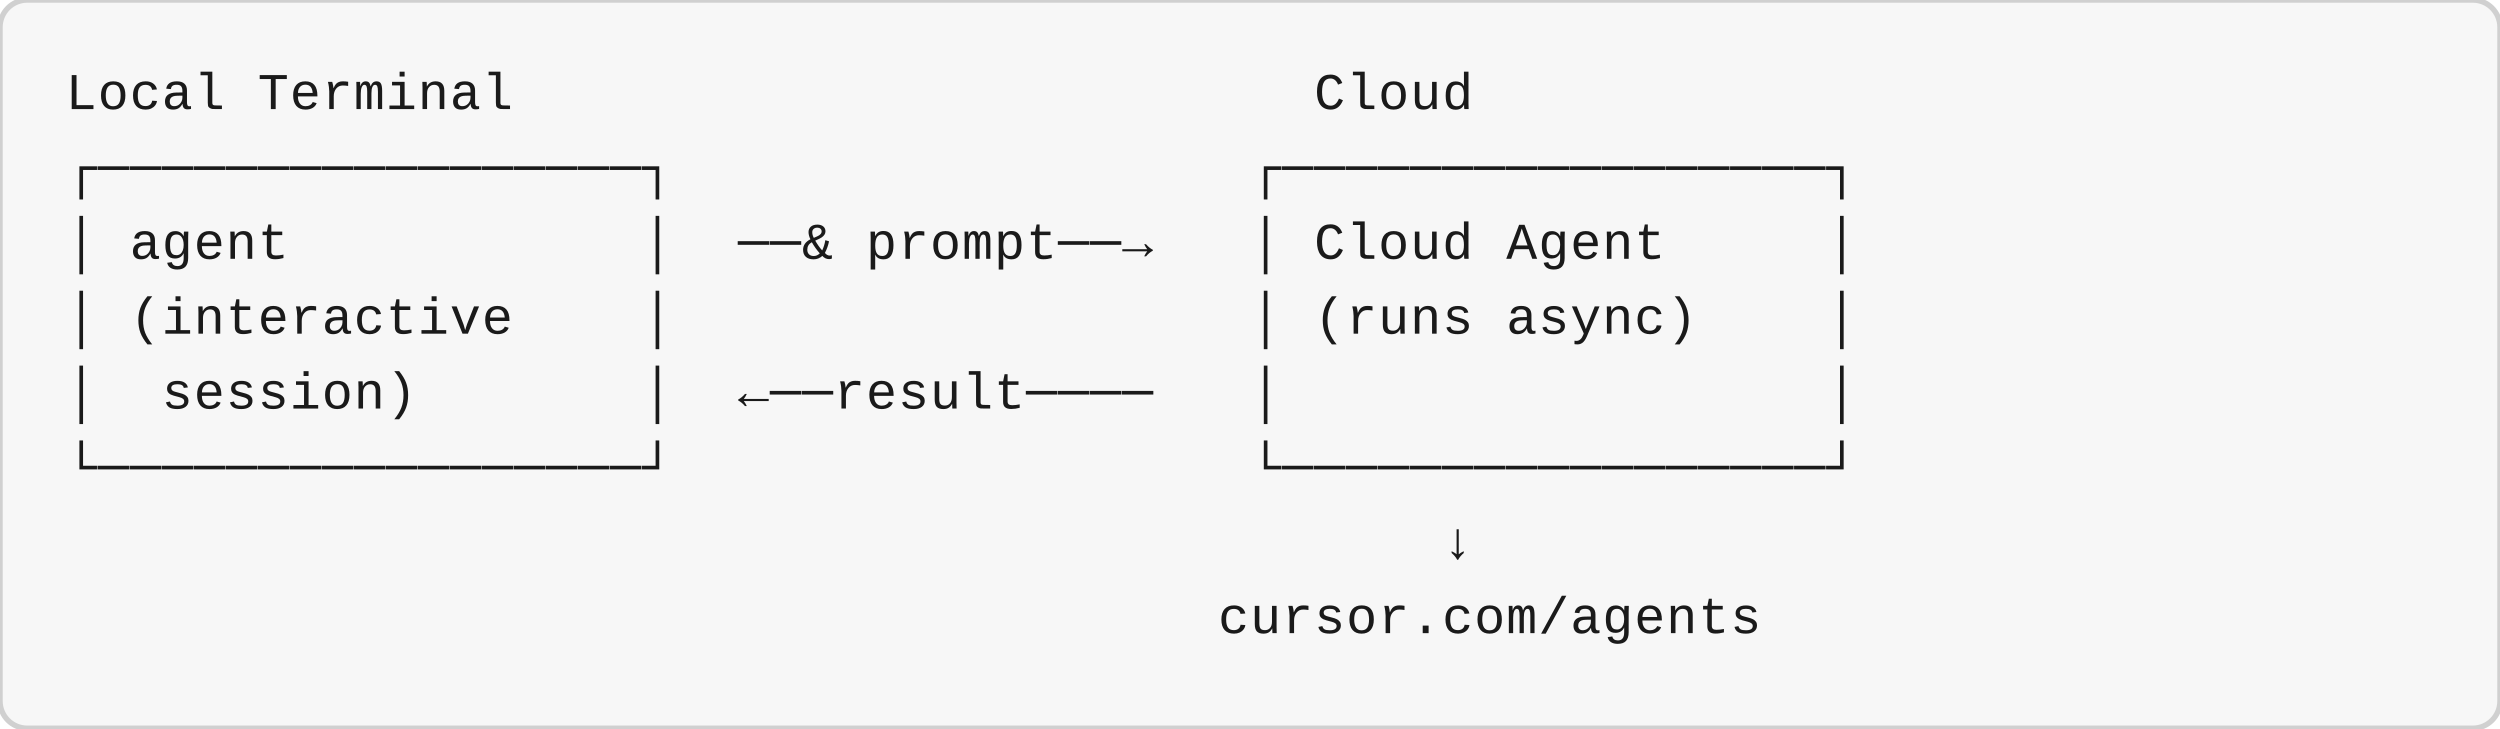
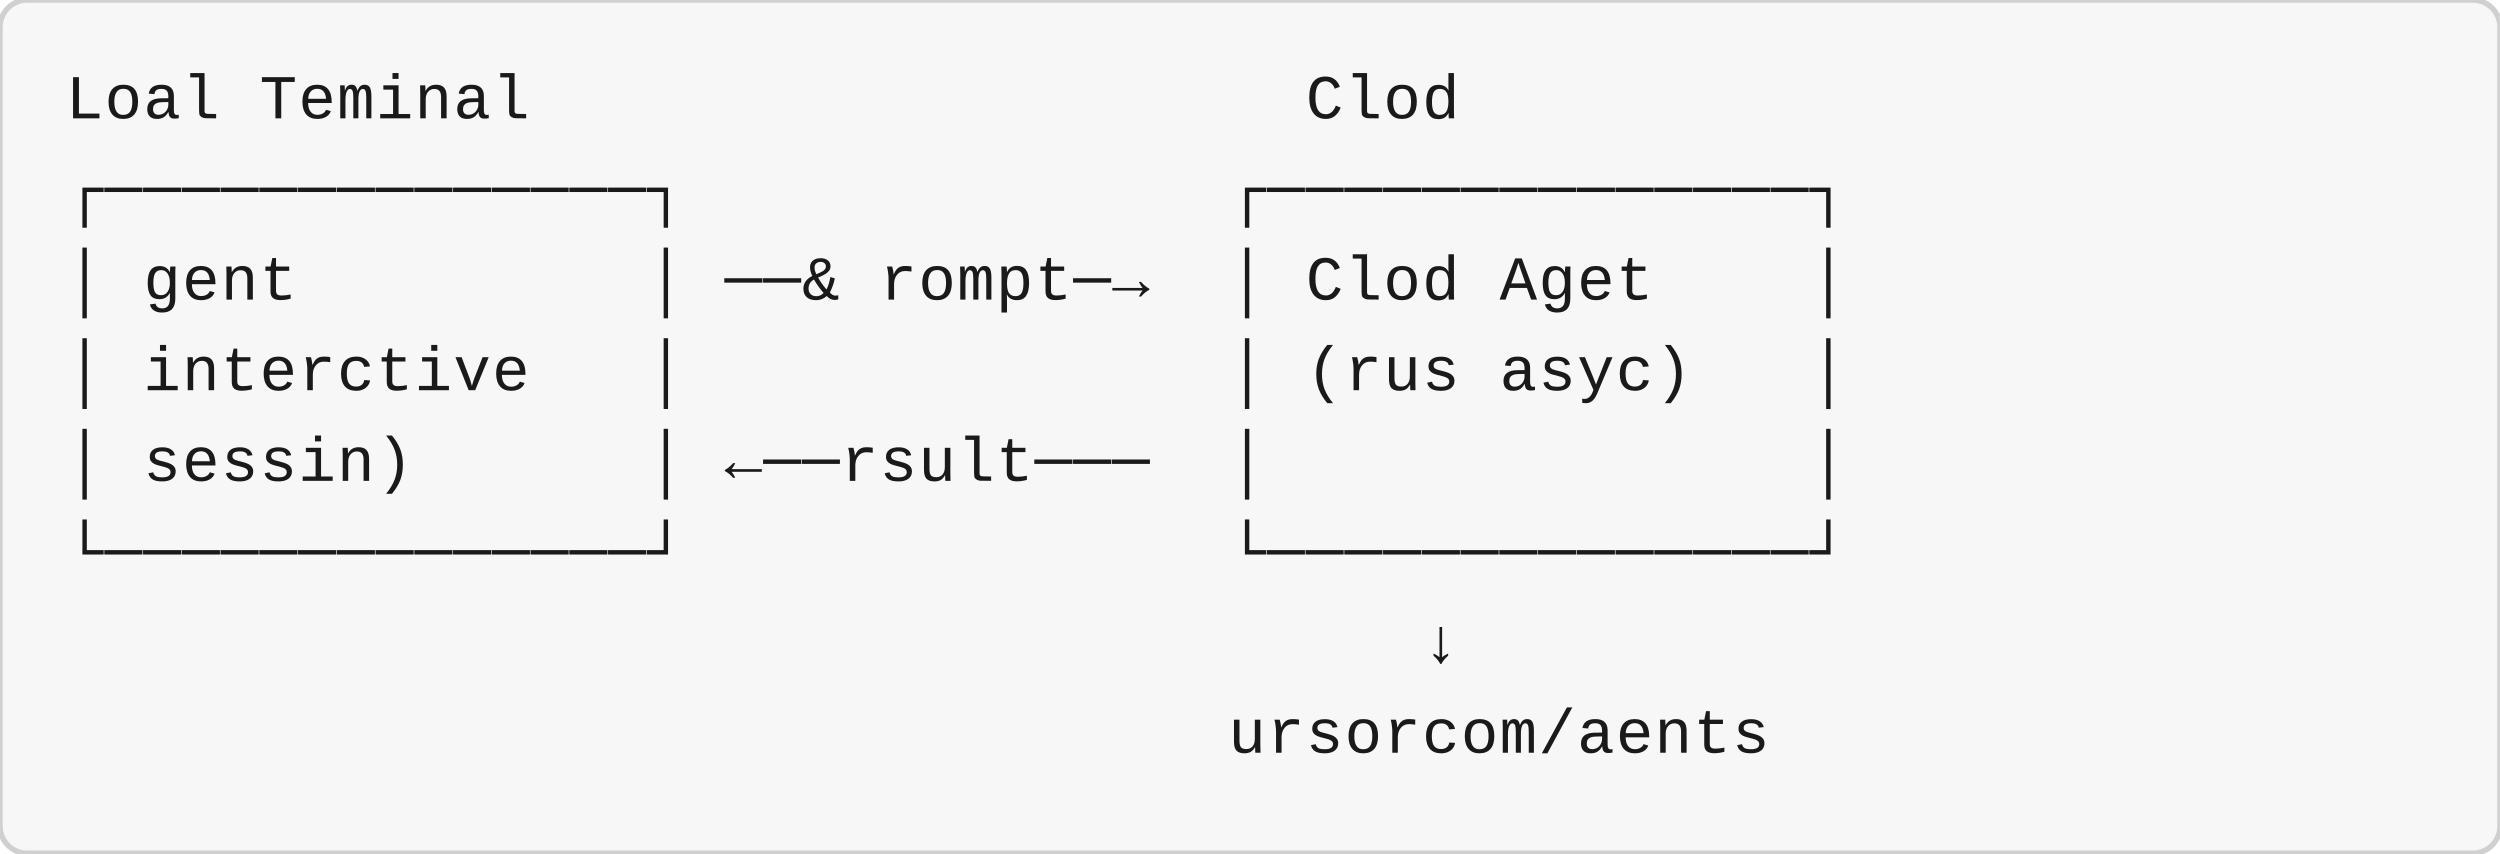
- <svg xmlns="http://www.w3.org/2000/svg" viewBox="0 0 920 268" width="920" height="268">
-   <rect width="920" height="268" rx="10" ry="10" fill="#f7f7f7" stroke="#d0d0d0" stroke-width="2" />
-   <text x="29.89" y="40.15" text-anchor="middle" font-family="Consolas, 'Courier New', monospace" font-size="19" fill="#1a1a1a">L</text>
-   <text x="41.67" y="40.15" text-anchor="middle" font-family="Consolas, 'Courier New', monospace" font-size="19" fill="#1a1a1a">o</text>
-   <text x="53.45" y="40.15" text-anchor="middle" font-family="Consolas, 'Courier New', monospace" font-size="19" fill="#1a1a1a">c</text>
-   <text x="65.23" y="40.15" text-anchor="middle" font-family="Consolas, 'Courier New', monospace" font-size="19" fill="#1a1a1a">a</text>
-   <text x="77.01" y="40.15" text-anchor="middle" font-family="Consolas, 'Courier New', monospace" font-size="19" fill="#1a1a1a">l</text>
-   <text x="100.57" y="40.15" text-anchor="middle" font-family="Consolas, 'Courier New', monospace" font-size="19" fill="#1a1a1a">T</text>
-   <text x="112.35" y="40.15" text-anchor="middle" font-family="Consolas, 'Courier New', monospace" font-size="19" fill="#1a1a1a">e</text>
-   <text x="124.13" y="40.15" text-anchor="middle" font-family="Consolas, 'Courier New', monospace" font-size="19" fill="#1a1a1a">r</text>
-   <text x="135.91" y="40.15" text-anchor="middle" font-family="Consolas, 'Courier New', monospace" font-size="19" fill="#1a1a1a">m</text>
-   <text x="147.69" y="40.15" text-anchor="middle" font-family="Consolas, 'Courier New', monospace" font-size="19" fill="#1a1a1a">i</text>
-   <text x="159.47" y="40.15" text-anchor="middle" font-family="Consolas, 'Courier New', monospace" font-size="19" fill="#1a1a1a">n</text>
-   <text x="171.25" y="40.15" text-anchor="middle" font-family="Consolas, 'Courier New', monospace" font-size="19" fill="#1a1a1a">a</text>
-   <text x="183.03" y="40.15" text-anchor="middle" font-family="Consolas, 'Courier New', monospace" font-size="19" fill="#1a1a1a">l</text>
-   <text x="489.31" y="40.15" text-anchor="middle" font-family="Consolas, 'Courier New', monospace" font-size="19" fill="#1a1a1a">C</text>
-   <text x="501.09" y="40.15" text-anchor="middle" font-family="Consolas, 'Courier New', monospace" font-size="19" fill="#1a1a1a">l</text>
-   <text x="512.87" y="40.15" text-anchor="middle" font-family="Consolas, 'Courier New', monospace" font-size="19" fill="#1a1a1a">o</text>
-   <text x="524.65" y="40.15" text-anchor="middle" font-family="Consolas, 'Courier New', monospace" font-size="19" fill="#1a1a1a">u</text>
-   <text x="536.43" y="40.15" text-anchor="middle" font-family="Consolas, 'Courier New', monospace" font-size="19" fill="#1a1a1a">d</text>
-   <text x="29.89" y="67.7" text-anchor="middle" font-family="Consolas, 'Courier New', monospace" font-size="19" fill="#1a1a1a">┌</text>
-   <text x="41.67" y="67.7" text-anchor="middle" font-family="Consolas, 'Courier New', monospace" font-size="19" fill="#1a1a1a">─</text>
-   <text x="53.45" y="67.7" text-anchor="middle" font-family="Consolas, 'Courier New', monospace" font-size="19" fill="#1a1a1a">─</text>
-   <text x="65.23" y="67.7" text-anchor="middle" font-family="Consolas, 'Courier New', monospace" font-size="19" fill="#1a1a1a">─</text>
-   <text x="77.01" y="67.7" text-anchor="middle" font-family="Consolas, 'Courier New', monospace" font-size="19" fill="#1a1a1a">─</text>
-   <text x="88.79" y="67.7" text-anchor="middle" font-family="Consolas, 'Courier New', monospace" font-size="19" fill="#1a1a1a">─</text>
-   <text x="100.57" y="67.7" text-anchor="middle" font-family="Consolas, 'Courier New', monospace" font-size="19" fill="#1a1a1a">─</text>
-   <text x="112.35" y="67.7" text-anchor="middle" font-family="Consolas, 'Courier New', monospace" font-size="19" fill="#1a1a1a">─</text>
-   <text x="124.13" y="67.7" text-anchor="middle" font-family="Consolas, 'Courier New', monospace" font-size="19" fill="#1a1a1a">─</text>
-   <text x="135.91" y="67.7" text-anchor="middle" font-family="Consolas, 'Courier New', monospace" font-size="19" fill="#1a1a1a">─</text>
-   <text x="147.69" y="67.7" text-anchor="middle" font-family="Consolas, 'Courier New', monospace" font-size="19" fill="#1a1a1a">─</text>
-   <text x="159.47" y="67.7" text-anchor="middle" font-family="Consolas, 'Courier New', monospace" font-size="19" fill="#1a1a1a">─</text>
-   <text x="171.25" y="67.7" text-anchor="middle" font-family="Consolas, 'Courier New', monospace" font-size="19" fill="#1a1a1a">─</text>
-   <text x="183.03" y="67.7" text-anchor="middle" font-family="Consolas, 'Courier New', monospace" font-size="19" fill="#1a1a1a">─</text>
-   <text x="194.81" y="67.7" text-anchor="middle" font-family="Consolas, 'Courier New', monospace" font-size="19" fill="#1a1a1a">─</text>
-   <text x="206.59" y="67.7" text-anchor="middle" font-family="Consolas, 'Courier New', monospace" font-size="19" fill="#1a1a1a">─</text>
-   <text x="218.37" y="67.7" text-anchor="middle" font-family="Consolas, 'Courier New', monospace" font-size="19" fill="#1a1a1a">─</text>
-   <text x="230.15" y="67.7" text-anchor="middle" font-family="Consolas, 'Courier New', monospace" font-size="19" fill="#1a1a1a">─</text>
-   <text x="241.93" y="67.7" text-anchor="middle" font-family="Consolas, 'Courier New', monospace" font-size="19" fill="#1a1a1a">┐</text>
-   <text x="465.75" y="67.7" text-anchor="middle" font-family="Consolas, 'Courier New', monospace" font-size="19" fill="#1a1a1a">┌</text>
-   <text x="477.53" y="67.7" text-anchor="middle" font-family="Consolas, 'Courier New', monospace" font-size="19" fill="#1a1a1a">─</text>
-   <text x="489.31" y="67.7" text-anchor="middle" font-family="Consolas, 'Courier New', monospace" font-size="19" fill="#1a1a1a">─</text>
-   <text x="501.09" y="67.7" text-anchor="middle" font-family="Consolas, 'Courier New', monospace" font-size="19" fill="#1a1a1a">─</text>
-   <text x="512.87" y="67.7" text-anchor="middle" font-family="Consolas, 'Courier New', monospace" font-size="19" fill="#1a1a1a">─</text>
-   <text x="524.65" y="67.7" text-anchor="middle" font-family="Consolas, 'Courier New', monospace" font-size="19" fill="#1a1a1a">─</text>
-   <text x="536.43" y="67.7" text-anchor="middle" font-family="Consolas, 'Courier New', monospace" font-size="19" fill="#1a1a1a">─</text>
-   <text x="548.21" y="67.7" text-anchor="middle" font-family="Consolas, 'Courier New', monospace" font-size="19" fill="#1a1a1a">─</text>
-   <text x="559.99" y="67.7" text-anchor="middle" font-family="Consolas, 'Courier New', monospace" font-size="19" fill="#1a1a1a">─</text>
-   <text x="571.77" y="67.7" text-anchor="middle" font-family="Consolas, 'Courier New', monospace" font-size="19" fill="#1a1a1a">─</text>
-   <text x="583.55" y="67.7" text-anchor="middle" font-family="Consolas, 'Courier New', monospace" font-size="19" fill="#1a1a1a">─</text>
-   <text x="595.33" y="67.7" text-anchor="middle" font-family="Consolas, 'Courier New', monospace" font-size="19" fill="#1a1a1a">─</text>
-   <text x="607.11" y="67.7" text-anchor="middle" font-family="Consolas, 'Courier New', monospace" font-size="19" fill="#1a1a1a">─</text>
-   <text x="618.89" y="67.7" text-anchor="middle" font-family="Consolas, 'Courier New', monospace" font-size="19" fill="#1a1a1a">─</text>
-   <text x="630.67" y="67.7" text-anchor="middle" font-family="Consolas, 'Courier New', monospace" font-size="19" fill="#1a1a1a">─</text>
-   <text x="642.45" y="67.7" text-anchor="middle" font-family="Consolas, 'Courier New', monospace" font-size="19" fill="#1a1a1a">─</text>
-   <text x="654.23" y="67.7" text-anchor="middle" font-family="Consolas, 'Courier New', monospace" font-size="19" fill="#1a1a1a">─</text>
-   <text x="666.01" y="67.7" text-anchor="middle" font-family="Consolas, 'Courier New', monospace" font-size="19" fill="#1a1a1a">─</text>
-   <text x="677.79" y="67.7" text-anchor="middle" font-family="Consolas, 'Courier New', monospace" font-size="19" fill="#1a1a1a">┐</text>
-   <text x="29.89" y="95.25" text-anchor="middle" font-family="Consolas, 'Courier New', monospace" font-size="19" fill="#1a1a1a">│</text>
-   <text x="53.45" y="95.25" text-anchor="middle" font-family="Consolas, 'Courier New', monospace" font-size="19" fill="#1a1a1a">a</text>
-   <text x="65.23" y="95.25" text-anchor="middle" font-family="Consolas, 'Courier New', monospace" font-size="19" fill="#1a1a1a">g</text>
-   <text x="77.01" y="95.25" text-anchor="middle" font-family="Consolas, 'Courier New', monospace" font-size="19" fill="#1a1a1a">e</text>
-   <text x="88.79" y="95.25" text-anchor="middle" font-family="Consolas, 'Courier New', monospace" font-size="19" fill="#1a1a1a">n</text>
-   <text x="100.57" y="95.25" text-anchor="middle" font-family="Consolas, 'Courier New', monospace" font-size="19" fill="#1a1a1a">t</text>
-   <text x="241.93" y="95.25" text-anchor="middle" font-family="Consolas, 'Courier New', monospace" font-size="19" fill="#1a1a1a">│</text>
-   <text x="277.27" y="95.25" text-anchor="middle" font-family="Consolas, 'Courier New', monospace" font-size="19" fill="#1a1a1a">─</text>
-   <text x="289.05" y="95.25" text-anchor="middle" font-family="Consolas, 'Courier New', monospace" font-size="19" fill="#1a1a1a">─</text>
-   <text x="300.83" y="95.25" text-anchor="middle" font-family="Consolas, 'Courier New', monospace" font-size="19" fill="#1a1a1a">&amp;</text>
-   <text x="324.39" y="95.25" text-anchor="middle" font-family="Consolas, 'Courier New', monospace" font-size="19" fill="#1a1a1a">p</text>
-   <text x="336.17" y="95.25" text-anchor="middle" font-family="Consolas, 'Courier New', monospace" font-size="19" fill="#1a1a1a">r</text>
-   <text x="347.95" y="95.25" text-anchor="middle" font-family="Consolas, 'Courier New', monospace" font-size="19" fill="#1a1a1a">o</text>
-   <text x="359.73" y="95.25" text-anchor="middle" font-family="Consolas, 'Courier New', monospace" font-size="19" fill="#1a1a1a">m</text>
-   <text x="371.51" y="95.25" text-anchor="middle" font-family="Consolas, 'Courier New', monospace" font-size="19" fill="#1a1a1a">p</text>
-   <text x="383.29" y="95.25" text-anchor="middle" font-family="Consolas, 'Courier New', monospace" font-size="19" fill="#1a1a1a">t</text>
-   <text x="395.07" y="95.25" text-anchor="middle" font-family="Consolas, 'Courier New', monospace" font-size="19" fill="#1a1a1a">─</text>
-   <text x="406.85" y="95.25" text-anchor="middle" font-family="Consolas, 'Courier New', monospace" font-size="19" fill="#1a1a1a">─</text>
-   <text x="418.63" y="95.25" text-anchor="middle" font-family="Consolas, 'Courier New', monospace" font-size="19" fill="#1a1a1a">→</text>
-   <text x="465.75" y="95.25" text-anchor="middle" font-family="Consolas, 'Courier New', monospace" font-size="19" fill="#1a1a1a">│</text>
-   <text x="489.31" y="95.25" text-anchor="middle" font-family="Consolas, 'Courier New', monospace" font-size="19" fill="#1a1a1a">C</text>
-   <text x="501.09" y="95.25" text-anchor="middle" font-family="Consolas, 'Courier New', monospace" font-size="19" fill="#1a1a1a">l</text>
-   <text x="512.87" y="95.25" text-anchor="middle" font-family="Consolas, 'Courier New', monospace" font-size="19" fill="#1a1a1a">o</text>
-   <text x="524.65" y="95.25" text-anchor="middle" font-family="Consolas, 'Courier New', monospace" font-size="19" fill="#1a1a1a">u</text>
-   <text x="536.43" y="95.25" text-anchor="middle" font-family="Consolas, 'Courier New', monospace" font-size="19" fill="#1a1a1a">d</text>
-   <text x="559.99" y="95.25" text-anchor="middle" font-family="Consolas, 'Courier New', monospace" font-size="19" fill="#1a1a1a">A</text>
-   <text x="571.77" y="95.25" text-anchor="middle" font-family="Consolas, 'Courier New', monospace" font-size="19" fill="#1a1a1a">g</text>
-   <text x="583.55" y="95.25" text-anchor="middle" font-family="Consolas, 'Courier New', monospace" font-size="19" fill="#1a1a1a">e</text>
-   <text x="595.33" y="95.25" text-anchor="middle" font-family="Consolas, 'Courier New', monospace" font-size="19" fill="#1a1a1a">n</text>
-   <text x="607.11" y="95.25" text-anchor="middle" font-family="Consolas, 'Courier New', monospace" font-size="19" fill="#1a1a1a">t</text>
-   <text x="677.79" y="95.25" text-anchor="middle" font-family="Consolas, 'Courier New', monospace" font-size="19" fill="#1a1a1a">│</text>
-   <text x="29.89" y="122.8" text-anchor="middle" font-family="Consolas, 'Courier New', monospace" font-size="19" fill="#1a1a1a">│</text>
-   <text x="53.45" y="122.8" text-anchor="middle" font-family="Consolas, 'Courier New', monospace" font-size="19" fill="#1a1a1a">(</text>
-   <text x="65.23" y="122.8" text-anchor="middle" font-family="Consolas, 'Courier New', monospace" font-size="19" fill="#1a1a1a">i</text>
-   <text x="77.01" y="122.8" text-anchor="middle" font-family="Consolas, 'Courier New', monospace" font-size="19" fill="#1a1a1a">n</text>
-   <text x="88.79" y="122.8" text-anchor="middle" font-family="Consolas, 'Courier New', monospace" font-size="19" fill="#1a1a1a">t</text>
-   <text x="100.57" y="122.8" text-anchor="middle" font-family="Consolas, 'Courier New', monospace" font-size="19" fill="#1a1a1a">e</text>
-   <text x="112.35" y="122.8" text-anchor="middle" font-family="Consolas, 'Courier New', monospace" font-size="19" fill="#1a1a1a">r</text>
-   <text x="124.13" y="122.8" text-anchor="middle" font-family="Consolas, 'Courier New', monospace" font-size="19" fill="#1a1a1a">a</text>
-   <text x="135.91" y="122.8" text-anchor="middle" font-family="Consolas, 'Courier New', monospace" font-size="19" fill="#1a1a1a">c</text>
-   <text x="147.69" y="122.8" text-anchor="middle" font-family="Consolas, 'Courier New', monospace" font-size="19" fill="#1a1a1a">t</text>
-   <text x="159.47" y="122.8" text-anchor="middle" font-family="Consolas, 'Courier New', monospace" font-size="19" fill="#1a1a1a">i</text>
-   <text x="171.25" y="122.8" text-anchor="middle" font-family="Consolas, 'Courier New', monospace" font-size="19" fill="#1a1a1a">v</text>
-   <text x="183.03" y="122.8" text-anchor="middle" font-family="Consolas, 'Courier New', monospace" font-size="19" fill="#1a1a1a">e</text>
-   <text x="241.93" y="122.8" text-anchor="middle" font-family="Consolas, 'Courier New', monospace" font-size="19" fill="#1a1a1a">│</text>
-   <text x="465.75" y="122.8" text-anchor="middle" font-family="Consolas, 'Courier New', monospace" font-size="19" fill="#1a1a1a">│</text>
-   <text x="489.31" y="122.8" text-anchor="middle" font-family="Consolas, 'Courier New', monospace" font-size="19" fill="#1a1a1a">(</text>
-   <text x="501.09" y="122.8" text-anchor="middle" font-family="Consolas, 'Courier New', monospace" font-size="19" fill="#1a1a1a">r</text>
-   <text x="512.87" y="122.8" text-anchor="middle" font-family="Consolas, 'Courier New', monospace" font-size="19" fill="#1a1a1a">u</text>
-   <text x="524.65" y="122.8" text-anchor="middle" font-family="Consolas, 'Courier New', monospace" font-size="19" fill="#1a1a1a">n</text>
-   <text x="536.43" y="122.8" text-anchor="middle" font-family="Consolas, 'Courier New', monospace" font-size="19" fill="#1a1a1a">s</text>
-   <text x="559.99" y="122.8" text-anchor="middle" font-family="Consolas, 'Courier New', monospace" font-size="19" fill="#1a1a1a">a</text>
-   <text x="571.77" y="122.8" text-anchor="middle" font-family="Consolas, 'Courier New', monospace" font-size="19" fill="#1a1a1a">s</text>
-   <text x="583.55" y="122.8" text-anchor="middle" font-family="Consolas, 'Courier New', monospace" font-size="19" fill="#1a1a1a">y</text>
-   <text x="595.33" y="122.8" text-anchor="middle" font-family="Consolas, 'Courier New', monospace" font-size="19" fill="#1a1a1a">n</text>
-   <text x="607.11" y="122.8" text-anchor="middle" font-family="Consolas, 'Courier New', monospace" font-size="19" fill="#1a1a1a">c</text>
-   <text x="618.89" y="122.8" text-anchor="middle" font-family="Consolas, 'Courier New', monospace" font-size="19" fill="#1a1a1a">)</text>
-   <text x="677.79" y="122.8" text-anchor="middle" font-family="Consolas, 'Courier New', monospace" font-size="19" fill="#1a1a1a">│</text>
-   <text x="29.89" y="150.35" text-anchor="middle" font-family="Consolas, 'Courier New', monospace" font-size="19" fill="#1a1a1a">│</text>
-   <text x="65.23" y="150.35" text-anchor="middle" font-family="Consolas, 'Courier New', monospace" font-size="19" fill="#1a1a1a">s</text>
-   <text x="77.01" y="150.35" text-anchor="middle" font-family="Consolas, 'Courier New', monospace" font-size="19" fill="#1a1a1a">e</text>
-   <text x="88.79" y="150.35" text-anchor="middle" font-family="Consolas, 'Courier New', monospace" font-size="19" fill="#1a1a1a">s</text>
-   <text x="100.57" y="150.35" text-anchor="middle" font-family="Consolas, 'Courier New', monospace" font-size="19" fill="#1a1a1a">s</text>
-   <text x="112.35" y="150.35" text-anchor="middle" font-family="Consolas, 'Courier New', monospace" font-size="19" fill="#1a1a1a">i</text>
-   <text x="124.13" y="150.35" text-anchor="middle" font-family="Consolas, 'Courier New', monospace" font-size="19" fill="#1a1a1a">o</text>
-   <text x="135.91" y="150.35" text-anchor="middle" font-family="Consolas, 'Courier New', monospace" font-size="19" fill="#1a1a1a">n</text>
-   <text x="147.69" y="150.35" text-anchor="middle" font-family="Consolas, 'Courier New', monospace" font-size="19" fill="#1a1a1a">)</text>
-   <text x="241.93" y="150.35" text-anchor="middle" font-family="Consolas, 'Courier New', monospace" font-size="19" fill="#1a1a1a">│</text>
-   <text x="277.27" y="150.35" text-anchor="middle" font-family="Consolas, 'Courier New', monospace" font-size="19" fill="#1a1a1a">←</text>
-   <text x="289.05" y="150.35" text-anchor="middle" font-family="Consolas, 'Courier New', monospace" font-size="19" fill="#1a1a1a">─</text>
-   <text x="300.83" y="150.35" text-anchor="middle" font-family="Consolas, 'Courier New', monospace" font-size="19" fill="#1a1a1a">─</text>
-   <text x="312.61" y="150.35" text-anchor="middle" font-family="Consolas, 'Courier New', monospace" font-size="19" fill="#1a1a1a">r</text>
-   <text x="324.39" y="150.35" text-anchor="middle" font-family="Consolas, 'Courier New', monospace" font-size="19" fill="#1a1a1a">e</text>
-   <text x="336.17" y="150.35" text-anchor="middle" font-family="Consolas, 'Courier New', monospace" font-size="19" fill="#1a1a1a">s</text>
-   <text x="347.95" y="150.35" text-anchor="middle" font-family="Consolas, 'Courier New', monospace" font-size="19" fill="#1a1a1a">u</text>
-   <text x="359.73" y="150.35" text-anchor="middle" font-family="Consolas, 'Courier New', monospace" font-size="19" fill="#1a1a1a">l</text>
-   <text x="371.51" y="150.35" text-anchor="middle" font-family="Consolas, 'Courier New', monospace" font-size="19" fill="#1a1a1a">t</text>
-   <text x="383.29" y="150.35" text-anchor="middle" font-family="Consolas, 'Courier New', monospace" font-size="19" fill="#1a1a1a">─</text>
-   <text x="395.07" y="150.35" text-anchor="middle" font-family="Consolas, 'Courier New', monospace" font-size="19" fill="#1a1a1a">─</text>
-   <text x="406.85" y="150.35" text-anchor="middle" font-family="Consolas, 'Courier New', monospace" font-size="19" fill="#1a1a1a">─</text>
-   <text x="418.63" y="150.35" text-anchor="middle" font-family="Consolas, 'Courier New', monospace" font-size="19" fill="#1a1a1a">─</text>
-   <text x="465.75" y="150.35" text-anchor="middle" font-family="Consolas, 'Courier New', monospace" font-size="19" fill="#1a1a1a">│</text>
-   <text x="677.79" y="150.35" text-anchor="middle" font-family="Consolas, 'Courier New', monospace" font-size="19" fill="#1a1a1a">│</text>
-   <text x="29.89" y="177.9" text-anchor="middle" font-family="Consolas, 'Courier New', monospace" font-size="19" fill="#1a1a1a">└</text>
-   <text x="41.67" y="177.9" text-anchor="middle" font-family="Consolas, 'Courier New', monospace" font-size="19" fill="#1a1a1a">─</text>
-   <text x="53.45" y="177.9" text-anchor="middle" font-family="Consolas, 'Courier New', monospace" font-size="19" fill="#1a1a1a">─</text>
-   <text x="65.23" y="177.9" text-anchor="middle" font-family="Consolas, 'Courier New', monospace" font-size="19" fill="#1a1a1a">─</text>
-   <text x="77.01" y="177.9" text-anchor="middle" font-family="Consolas, 'Courier New', monospace" font-size="19" fill="#1a1a1a">─</text>
-   <text x="88.79" y="177.9" text-anchor="middle" font-family="Consolas, 'Courier New', monospace" font-size="19" fill="#1a1a1a">─</text>
-   <text x="100.57" y="177.9" text-anchor="middle" font-family="Consolas, 'Courier New', monospace" font-size="19" fill="#1a1a1a">─</text>
-   <text x="112.35" y="177.9" text-anchor="middle" font-family="Consolas, 'Courier New', monospace" font-size="19" fill="#1a1a1a">─</text>
-   <text x="124.13" y="177.9" text-anchor="middle" font-family="Consolas, 'Courier New', monospace" font-size="19" fill="#1a1a1a">─</text>
-   <text x="135.91" y="177.9" text-anchor="middle" font-family="Consolas, 'Courier New', monospace" font-size="19" fill="#1a1a1a">─</text>
-   <text x="147.69" y="177.9" text-anchor="middle" font-family="Consolas, 'Courier New', monospace" font-size="19" fill="#1a1a1a">─</text>
-   <text x="159.47" y="177.9" text-anchor="middle" font-family="Consolas, 'Courier New', monospace" font-size="19" fill="#1a1a1a">─</text>
-   <text x="171.25" y="177.9" text-anchor="middle" font-family="Consolas, 'Courier New', monospace" font-size="19" fill="#1a1a1a">─</text>
-   <text x="183.03" y="177.9" text-anchor="middle" font-family="Consolas, 'Courier New', monospace" font-size="19" fill="#1a1a1a">─</text>
-   <text x="194.81" y="177.9" text-anchor="middle" font-family="Consolas, 'Courier New', monospace" font-size="19" fill="#1a1a1a">─</text>
-   <text x="206.59" y="177.9" text-anchor="middle" font-family="Consolas, 'Courier New', monospace" font-size="19" fill="#1a1a1a">─</text>
-   <text x="218.37" y="177.9" text-anchor="middle" font-family="Consolas, 'Courier New', monospace" font-size="19" fill="#1a1a1a">─</text>
-   <text x="230.15" y="177.9" text-anchor="middle" font-family="Consolas, 'Courier New', monospace" font-size="19" fill="#1a1a1a">─</text>
-   <text x="241.93" y="177.9" text-anchor="middle" font-family="Consolas, 'Courier New', monospace" font-size="19" fill="#1a1a1a">┘</text>
-   <text x="465.75" y="177.9" text-anchor="middle" font-family="Consolas, 'Courier New', monospace" font-size="19" fill="#1a1a1a">└</text>
-   <text x="477.53" y="177.9" text-anchor="middle" font-family="Consolas, 'Courier New', monospace" font-size="19" fill="#1a1a1a">─</text>
-   <text x="489.31" y="177.9" text-anchor="middle" font-family="Consolas, 'Courier New', monospace" font-size="19" fill="#1a1a1a">─</text>
-   <text x="501.09" y="177.9" text-anchor="middle" font-family="Consolas, 'Courier New', monospace" font-size="19" fill="#1a1a1a">─</text>
-   <text x="512.87" y="177.9" text-anchor="middle" font-family="Consolas, 'Courier New', monospace" font-size="19" fill="#1a1a1a">─</text>
-   <text x="524.65" y="177.9" text-anchor="middle" font-family="Consolas, 'Courier New', monospace" font-size="19" fill="#1a1a1a">─</text>
-   <text x="536.43" y="177.9" text-anchor="middle" font-family="Consolas, 'Courier New', monospace" font-size="19" fill="#1a1a1a">─</text>
-   <text x="548.21" y="177.9" text-anchor="middle" font-family="Consolas, 'Courier New', monospace" font-size="19" fill="#1a1a1a">─</text>
-   <text x="559.99" y="177.9" text-anchor="middle" font-family="Consolas, 'Courier New', monospace" font-size="19" fill="#1a1a1a">─</text>
-   <text x="571.77" y="177.9" text-anchor="middle" font-family="Consolas, 'Courier New', monospace" font-size="19" fill="#1a1a1a">─</text>
-   <text x="583.55" y="177.9" text-anchor="middle" font-family="Consolas, 'Courier New', monospace" font-size="19" fill="#1a1a1a">─</text>
-   <text x="595.33" y="177.9" text-anchor="middle" font-family="Consolas, 'Courier New', monospace" font-size="19" fill="#1a1a1a">─</text>
-   <text x="607.11" y="177.9" text-anchor="middle" font-family="Consolas, 'Courier New', monospace" font-size="19" fill="#1a1a1a">─</text>
-   <text x="618.89" y="177.9" text-anchor="middle" font-family="Consolas, 'Courier New', monospace" font-size="19" fill="#1a1a1a">─</text>
-   <text x="630.67" y="177.9" text-anchor="middle" font-family="Consolas, 'Courier New', monospace" font-size="19" fill="#1a1a1a">─</text>
-   <text x="642.45" y="177.9" text-anchor="middle" font-family="Consolas, 'Courier New', monospace" font-size="19" fill="#1a1a1a">─</text>
-   <text x="654.23" y="177.9" text-anchor="middle" font-family="Consolas, 'Courier New', monospace" font-size="19" fill="#1a1a1a">─</text>
-   <text x="666.01" y="177.9" text-anchor="middle" font-family="Consolas, 'Courier New', monospace" font-size="19" fill="#1a1a1a">─</text>
-   <text x="677.79" y="177.9" text-anchor="middle" font-family="Consolas, 'Courier New', monospace" font-size="19" fill="#1a1a1a">┘</text>
-   <text x="536.43" y="205.45" text-anchor="middle" font-family="Consolas, 'Courier New', monospace" font-size="19" fill="#1a1a1a">↓</text>
-   <text x="453.97" y="233" text-anchor="middle" font-family="Consolas, 'Courier New', monospace" font-size="19" fill="#1a1a1a">c</text>
-   <text x="465.75" y="233" text-anchor="middle" font-family="Consolas, 'Courier New', monospace" font-size="19" fill="#1a1a1a">u</text>
-   <text x="477.53" y="233" text-anchor="middle" font-family="Consolas, 'Courier New', monospace" font-size="19" fill="#1a1a1a">r</text>
-   <text x="489.31" y="233" text-anchor="middle" font-family="Consolas, 'Courier New', monospace" font-size="19" fill="#1a1a1a">s</text>
-   <text x="501.09" y="233" text-anchor="middle" font-family="Consolas, 'Courier New', monospace" font-size="19" fill="#1a1a1a">o</text>
-   <text x="512.87" y="233" text-anchor="middle" font-family="Consolas, 'Courier New', monospace" font-size="19" fill="#1a1a1a">r</text>
-   <text x="524.65" y="233" text-anchor="middle" font-family="Consolas, 'Courier New', monospace" font-size="19" fill="#1a1a1a">.</text>
-   <text x="536.43" y="233" text-anchor="middle" font-family="Consolas, 'Courier New', monospace" font-size="19" fill="#1a1a1a">c</text>
-   <text x="548.21" y="233" text-anchor="middle" font-family="Consolas, 'Courier New', monospace" font-size="19" fill="#1a1a1a">o</text>
-   <text x="559.99" y="233" text-anchor="middle" font-family="Consolas, 'Courier New', monospace" font-size="19" fill="#1a1a1a">m</text>
-   <text x="571.77" y="233" text-anchor="middle" font-family="Consolas, 'Courier New', monospace" font-size="19" fill="#1a1a1a">/</text>
-   <text x="583.55" y="233" text-anchor="middle" font-family="Consolas, 'Courier New', monospace" font-size="19" fill="#1a1a1a">a</text>
-   <text x="595.33" y="233" text-anchor="middle" font-family="Consolas, 'Courier New', monospace" font-size="19" fill="#1a1a1a">g</text>
-   <text x="607.11" y="233" text-anchor="middle" font-family="Consolas, 'Courier New', monospace" font-size="19" fill="#1a1a1a">e</text>
-   <text x="618.89" y="233" text-anchor="middle" font-family="Consolas, 'Courier New', monospace" font-size="19" fill="#1a1a1a">n</text>
-   <text x="630.67" y="233" text-anchor="middle" font-family="Consolas, 'Courier New', monospace" font-size="19" fill="#1a1a1a">t</text>
-   <text x="642.45" y="233" text-anchor="middle" font-family="Consolas, 'Courier New', monospace" font-size="19" fill="#1a1a1a">s</text>
+ <svg xmlns="http://www.w3.org/2000/svg" viewBox="0 0 920 314" width="920" height="314">
+   <rect width="920" height="314" rx="10" ry="10" fill="#f7f7f7" stroke="#d0d0d0" stroke-width="2" />
+   <text x="31.13" y="43.55" text-anchor="middle" font-family="Consolas, 'Courier New', monospace" font-size="23.00" fill="#1a1a1a">L</text>
+   <text x="45.39" y="43.55" text-anchor="middle" font-family="Consolas, 'Courier New', monospace" font-size="23.00" fill="#1a1a1a">o</text>
+   <text x="59.65" y="43.55" text-anchor="middle" font-family="Consolas, 'Courier New', monospace" font-size="23.00" fill="#1a1a1a">a</text>
+   <text x="73.91" y="43.55" text-anchor="middle" font-family="Consolas, 'Courier New', monospace" font-size="23.00" fill="#1a1a1a">l</text>
+   <text x="102.43" y="43.55" text-anchor="middle" font-family="Consolas, 'Courier New', monospace" font-size="23.00" fill="#1a1a1a">T</text>
+   <text x="116.69" y="43.55" text-anchor="middle" font-family="Consolas, 'Courier New', monospace" font-size="23.00" fill="#1a1a1a">e</text>
+   <text x="130.95" y="43.55" text-anchor="middle" font-family="Consolas, 'Courier New', monospace" font-size="23.00" fill="#1a1a1a">m</text>
+   <text x="145.21" y="43.55" text-anchor="middle" font-family="Consolas, 'Courier New', monospace" font-size="23.00" fill="#1a1a1a">i</text>
+   <text x="159.47" y="43.55" text-anchor="middle" font-family="Consolas, 'Courier New', monospace" font-size="23.00" fill="#1a1a1a">n</text>
+   <text x="173.73" y="43.55" text-anchor="middle" font-family="Consolas, 'Courier New', monospace" font-size="23.00" fill="#1a1a1a">a</text>
+   <text x="187.99" y="43.55" text-anchor="middle" font-family="Consolas, 'Courier New', monospace" font-size="23.00" fill="#1a1a1a">l</text>
+   <text x="487.45" y="43.55" text-anchor="middle" font-family="Consolas, 'Courier New', monospace" font-size="23.00" fill="#1a1a1a">C</text>
+   <text x="501.71" y="43.55" text-anchor="middle" font-family="Consolas, 'Courier New', monospace" font-size="23.00" fill="#1a1a1a">l</text>
+   <text x="515.97" y="43.55" text-anchor="middle" font-family="Consolas, 'Courier New', monospace" font-size="23.00" fill="#1a1a1a">o</text>
+   <text x="530.23" y="43.55" text-anchor="middle" font-family="Consolas, 'Courier New', monospace" font-size="23.00" fill="#1a1a1a">d</text>
+   <text x="31.13" y="76.9" text-anchor="middle" font-family="Consolas, 'Courier New', monospace" font-size="23.00" fill="#1a1a1a">┌</text>
+   <text x="45.39" y="76.9" text-anchor="middle" font-family="Consolas, 'Courier New', monospace" font-size="23.00" fill="#1a1a1a">─</text>
+   <text x="59.65" y="76.9" text-anchor="middle" font-family="Consolas, 'Courier New', monospace" font-size="23.00" fill="#1a1a1a">─</text>
+   <text x="73.91" y="76.9" text-anchor="middle" font-family="Consolas, 'Courier New', monospace" font-size="23.00" fill="#1a1a1a">─</text>
+   <text x="88.17" y="76.9" text-anchor="middle" font-family="Consolas, 'Courier New', monospace" font-size="23.00" fill="#1a1a1a">─</text>
+   <text x="102.43" y="76.9" text-anchor="middle" font-family="Consolas, 'Courier New', monospace" font-size="23.00" fill="#1a1a1a">─</text>
+   <text x="116.69" y="76.9" text-anchor="middle" font-family="Consolas, 'Courier New', monospace" font-size="23.00" fill="#1a1a1a">─</text>
+   <text x="130.95" y="76.9" text-anchor="middle" font-family="Consolas, 'Courier New', monospace" font-size="23.00" fill="#1a1a1a">─</text>
+   <text x="145.21" y="76.9" text-anchor="middle" font-family="Consolas, 'Courier New', monospace" font-size="23.00" fill="#1a1a1a">─</text>
+   <text x="159.47" y="76.9" text-anchor="middle" font-family="Consolas, 'Courier New', monospace" font-size="23.00" fill="#1a1a1a">─</text>
+   <text x="173.73" y="76.9" text-anchor="middle" font-family="Consolas, 'Courier New', monospace" font-size="23.00" fill="#1a1a1a">─</text>
+   <text x="187.99" y="76.9" text-anchor="middle" font-family="Consolas, 'Courier New', monospace" font-size="23.00" fill="#1a1a1a">─</text>
+   <text x="202.25" y="76.9" text-anchor="middle" font-family="Consolas, 'Courier New', monospace" font-size="23.00" fill="#1a1a1a">─</text>
+   <text x="216.51" y="76.9" text-anchor="middle" font-family="Consolas, 'Courier New', monospace" font-size="23.00" fill="#1a1a1a">─</text>
+   <text x="230.77" y="76.9" text-anchor="middle" font-family="Consolas, 'Courier New', monospace" font-size="23.00" fill="#1a1a1a">─</text>
+   <text x="245.03" y="76.9" text-anchor="middle" font-family="Consolas, 'Courier New', monospace" font-size="23.00" fill="#1a1a1a">┐</text>
+   <text x="458.93" y="76.9" text-anchor="middle" font-family="Consolas, 'Courier New', monospace" font-size="23.00" fill="#1a1a1a">┌</text>
+   <text x="473.19" y="76.9" text-anchor="middle" font-family="Consolas, 'Courier New', monospace" font-size="23.00" fill="#1a1a1a">─</text>
+   <text x="487.45" y="76.9" text-anchor="middle" font-family="Consolas, 'Courier New', monospace" font-size="23.00" fill="#1a1a1a">─</text>
+   <text x="501.71" y="76.9" text-anchor="middle" font-family="Consolas, 'Courier New', monospace" font-size="23.00" fill="#1a1a1a">─</text>
+   <text x="515.97" y="76.9" text-anchor="middle" font-family="Consolas, 'Courier New', monospace" font-size="23.00" fill="#1a1a1a">─</text>
+   <text x="530.23" y="76.9" text-anchor="middle" font-family="Consolas, 'Courier New', monospace" font-size="23.00" fill="#1a1a1a">─</text>
+   <text x="544.49" y="76.9" text-anchor="middle" font-family="Consolas, 'Courier New', monospace" font-size="23.00" fill="#1a1a1a">─</text>
+   <text x="558.75" y="76.9" text-anchor="middle" font-family="Consolas, 'Courier New', monospace" font-size="23.00" fill="#1a1a1a">─</text>
+   <text x="573.01" y="76.9" text-anchor="middle" font-family="Consolas, 'Courier New', monospace" font-size="23.00" fill="#1a1a1a">─</text>
+   <text x="587.27" y="76.9" text-anchor="middle" font-family="Consolas, 'Courier New', monospace" font-size="23.00" fill="#1a1a1a">─</text>
+   <text x="601.53" y="76.9" text-anchor="middle" font-family="Consolas, 'Courier New', monospace" font-size="23.00" fill="#1a1a1a">─</text>
+   <text x="615.79" y="76.9" text-anchor="middle" font-family="Consolas, 'Courier New', monospace" font-size="23.00" fill="#1a1a1a">─</text>
+   <text x="630.05" y="76.9" text-anchor="middle" font-family="Consolas, 'Courier New', monospace" font-size="23.00" fill="#1a1a1a">─</text>
+   <text x="644.31" y="76.9" text-anchor="middle" font-family="Consolas, 'Courier New', monospace" font-size="23.00" fill="#1a1a1a">─</text>
+   <text x="658.57" y="76.9" text-anchor="middle" font-family="Consolas, 'Courier New', monospace" font-size="23.00" fill="#1a1a1a">─</text>
+   <text x="672.83" y="76.9" text-anchor="middle" font-family="Consolas, 'Courier New', monospace" font-size="23.00" fill="#1a1a1a">┐</text>
+   <text x="31.13" y="110.25" text-anchor="middle" font-family="Consolas, 'Courier New', monospace" font-size="23.00" fill="#1a1a1a">│</text>
+   <text x="59.65" y="110.25" text-anchor="middle" font-family="Consolas, 'Courier New', monospace" font-size="23.00" fill="#1a1a1a">g</text>
+   <text x="73.91" y="110.25" text-anchor="middle" font-family="Consolas, 'Courier New', monospace" font-size="23.00" fill="#1a1a1a">e</text>
+   <text x="88.17" y="110.25" text-anchor="middle" font-family="Consolas, 'Courier New', monospace" font-size="23.00" fill="#1a1a1a">n</text>
+   <text x="102.43" y="110.25" text-anchor="middle" font-family="Consolas, 'Courier New', monospace" font-size="23.00" fill="#1a1a1a">t</text>
+   <text x="245.03" y="110.25" text-anchor="middle" font-family="Consolas, 'Courier New', monospace" font-size="23.00" fill="#1a1a1a">│</text>
+   <text x="273.55" y="110.25" text-anchor="middle" font-family="Consolas, 'Courier New', monospace" font-size="23.00" fill="#1a1a1a">─</text>
+   <text x="287.81" y="110.25" text-anchor="middle" font-family="Consolas, 'Courier New', monospace" font-size="23.00" fill="#1a1a1a">─</text>
+   <text x="302.07" y="110.25" text-anchor="middle" font-family="Consolas, 'Courier New', monospace" font-size="23.00" fill="#1a1a1a">&amp;</text>
+   <text x="330.59" y="110.25" text-anchor="middle" font-family="Consolas, 'Courier New', monospace" font-size="23.00" fill="#1a1a1a">r</text>
+   <text x="344.85" y="110.25" text-anchor="middle" font-family="Consolas, 'Courier New', monospace" font-size="23.00" fill="#1a1a1a">o</text>
+   <text x="359.11" y="110.25" text-anchor="middle" font-family="Consolas, 'Courier New', monospace" font-size="23.00" fill="#1a1a1a">m</text>
+   <text x="373.37" y="110.25" text-anchor="middle" font-family="Consolas, 'Courier New', monospace" font-size="23.00" fill="#1a1a1a">p</text>
+   <text x="387.63" y="110.25" text-anchor="middle" font-family="Consolas, 'Courier New', monospace" font-size="23.00" fill="#1a1a1a">t</text>
+   <text x="401.89" y="110.25" text-anchor="middle" font-family="Consolas, 'Courier New', monospace" font-size="23.00" fill="#1a1a1a">─</text>
+   <text x="416.15" y="110.25" text-anchor="middle" font-family="Consolas, 'Courier New', monospace" font-size="23.00" fill="#1a1a1a">→</text>
+   <text x="458.93" y="110.25" text-anchor="middle" font-family="Consolas, 'Courier New', monospace" font-size="23.00" fill="#1a1a1a">│</text>
+   <text x="487.45" y="110.25" text-anchor="middle" font-family="Consolas, 'Courier New', monospace" font-size="23.00" fill="#1a1a1a">C</text>
+   <text x="501.71" y="110.25" text-anchor="middle" font-family="Consolas, 'Courier New', monospace" font-size="23.00" fill="#1a1a1a">l</text>
+   <text x="515.97" y="110.25" text-anchor="middle" font-family="Consolas, 'Courier New', monospace" font-size="23.00" fill="#1a1a1a">o</text>
+   <text x="530.23" y="110.25" text-anchor="middle" font-family="Consolas, 'Courier New', monospace" font-size="23.00" fill="#1a1a1a">d</text>
+   <text x="558.75" y="110.25" text-anchor="middle" font-family="Consolas, 'Courier New', monospace" font-size="23.00" fill="#1a1a1a">A</text>
+   <text x="573.01" y="110.25" text-anchor="middle" font-family="Consolas, 'Courier New', monospace" font-size="23.00" fill="#1a1a1a">g</text>
+   <text x="587.27" y="110.25" text-anchor="middle" font-family="Consolas, 'Courier New', monospace" font-size="23.00" fill="#1a1a1a">e</text>
+   <text x="601.53" y="110.25" text-anchor="middle" font-family="Consolas, 'Courier New', monospace" font-size="23.00" fill="#1a1a1a">t</text>
+   <text x="672.83" y="110.25" text-anchor="middle" font-family="Consolas, 'Courier New', monospace" font-size="23.00" fill="#1a1a1a">│</text>
+   <text x="31.13" y="143.6" text-anchor="middle" font-family="Consolas, 'Courier New', monospace" font-size="23.00" fill="#1a1a1a">│</text>
+   <text x="59.65" y="143.6" text-anchor="middle" font-family="Consolas, 'Courier New', monospace" font-size="23.00" fill="#1a1a1a">i</text>
+   <text x="73.91" y="143.6" text-anchor="middle" font-family="Consolas, 'Courier New', monospace" font-size="23.00" fill="#1a1a1a">n</text>
+   <text x="88.17" y="143.6" text-anchor="middle" font-family="Consolas, 'Courier New', monospace" font-size="23.00" fill="#1a1a1a">t</text>
+   <text x="102.43" y="143.6" text-anchor="middle" font-family="Consolas, 'Courier New', monospace" font-size="23.00" fill="#1a1a1a">e</text>
+   <text x="116.69" y="143.6" text-anchor="middle" font-family="Consolas, 'Courier New', monospace" font-size="23.00" fill="#1a1a1a">r</text>
+   <text x="130.95" y="143.6" text-anchor="middle" font-family="Consolas, 'Courier New', monospace" font-size="23.00" fill="#1a1a1a">c</text>
+   <text x="145.21" y="143.6" text-anchor="middle" font-family="Consolas, 'Courier New', monospace" font-size="23.00" fill="#1a1a1a">t</text>
+   <text x="159.47" y="143.6" text-anchor="middle" font-family="Consolas, 'Courier New', monospace" font-size="23.00" fill="#1a1a1a">i</text>
+   <text x="173.73" y="143.6" text-anchor="middle" font-family="Consolas, 'Courier New', monospace" font-size="23.00" fill="#1a1a1a">v</text>
+   <text x="187.99" y="143.6" text-anchor="middle" font-family="Consolas, 'Courier New', monospace" font-size="23.00" fill="#1a1a1a">e</text>
+   <text x="245.03" y="143.6" text-anchor="middle" font-family="Consolas, 'Courier New', monospace" font-size="23.00" fill="#1a1a1a">│</text>
+   <text x="458.93" y="143.6" text-anchor="middle" font-family="Consolas, 'Courier New', monospace" font-size="23.00" fill="#1a1a1a">│</text>
+   <text x="487.45" y="143.6" text-anchor="middle" font-family="Consolas, 'Courier New', monospace" font-size="23.00" fill="#1a1a1a">(</text>
+   <text x="501.71" y="143.6" text-anchor="middle" font-family="Consolas, 'Courier New', monospace" font-size="23.00" fill="#1a1a1a">r</text>
+   <text x="515.97" y="143.6" text-anchor="middle" font-family="Consolas, 'Courier New', monospace" font-size="23.00" fill="#1a1a1a">u</text>
+   <text x="530.23" y="143.6" text-anchor="middle" font-family="Consolas, 'Courier New', monospace" font-size="23.00" fill="#1a1a1a">s</text>
+   <text x="558.75" y="143.6" text-anchor="middle" font-family="Consolas, 'Courier New', monospace" font-size="23.00" fill="#1a1a1a">a</text>
+   <text x="573.01" y="143.6" text-anchor="middle" font-family="Consolas, 'Courier New', monospace" font-size="23.00" fill="#1a1a1a">s</text>
+   <text x="587.27" y="143.6" text-anchor="middle" font-family="Consolas, 'Courier New', monospace" font-size="23.00" fill="#1a1a1a">y</text>
+   <text x="601.53" y="143.6" text-anchor="middle" font-family="Consolas, 'Courier New', monospace" font-size="23.00" fill="#1a1a1a">c</text>
+   <text x="615.79" y="143.6" text-anchor="middle" font-family="Consolas, 'Courier New', monospace" font-size="23.00" fill="#1a1a1a">)</text>
+   <text x="672.83" y="143.6" text-anchor="middle" font-family="Consolas, 'Courier New', monospace" font-size="23.00" fill="#1a1a1a">│</text>
+   <text x="31.13" y="176.95" text-anchor="middle" font-family="Consolas, 'Courier New', monospace" font-size="23.00" fill="#1a1a1a">│</text>
+   <text x="59.65" y="176.95" text-anchor="middle" font-family="Consolas, 'Courier New', monospace" font-size="23.00" fill="#1a1a1a">s</text>
+   <text x="73.91" y="176.95" text-anchor="middle" font-family="Consolas, 'Courier New', monospace" font-size="23.00" fill="#1a1a1a">e</text>
+   <text x="88.17" y="176.95" text-anchor="middle" font-family="Consolas, 'Courier New', monospace" font-size="23.00" fill="#1a1a1a">s</text>
+   <text x="102.43" y="176.95" text-anchor="middle" font-family="Consolas, 'Courier New', monospace" font-size="23.00" fill="#1a1a1a">s</text>
+   <text x="116.69" y="176.95" text-anchor="middle" font-family="Consolas, 'Courier New', monospace" font-size="23.00" fill="#1a1a1a">i</text>
+   <text x="130.95" y="176.95" text-anchor="middle" font-family="Consolas, 'Courier New', monospace" font-size="23.00" fill="#1a1a1a">n</text>
+   <text x="145.21" y="176.95" text-anchor="middle" font-family="Consolas, 'Courier New', monospace" font-size="23.00" fill="#1a1a1a">)</text>
+   <text x="245.03" y="176.95" text-anchor="middle" font-family="Consolas, 'Courier New', monospace" font-size="23.00" fill="#1a1a1a">│</text>
+   <text x="273.55" y="176.95" text-anchor="middle" font-family="Consolas, 'Courier New', monospace" font-size="23.00" fill="#1a1a1a">←</text>
+   <text x="287.81" y="176.95" text-anchor="middle" font-family="Consolas, 'Courier New', monospace" font-size="23.00" fill="#1a1a1a">─</text>
+   <text x="302.07" y="176.95" text-anchor="middle" font-family="Consolas, 'Courier New', monospace" font-size="23.00" fill="#1a1a1a">─</text>
+   <text x="316.33" y="176.95" text-anchor="middle" font-family="Consolas, 'Courier New', monospace" font-size="23.00" fill="#1a1a1a">r</text>
+   <text x="330.59" y="176.95" text-anchor="middle" font-family="Consolas, 'Courier New', monospace" font-size="23.00" fill="#1a1a1a">s</text>
+   <text x="344.85" y="176.95" text-anchor="middle" font-family="Consolas, 'Courier New', monospace" font-size="23.00" fill="#1a1a1a">u</text>
+   <text x="359.11" y="176.95" text-anchor="middle" font-family="Consolas, 'Courier New', monospace" font-size="23.00" fill="#1a1a1a">l</text>
+   <text x="373.37" y="176.95" text-anchor="middle" font-family="Consolas, 'Courier New', monospace" font-size="23.00" fill="#1a1a1a">t</text>
+   <text x="387.63" y="176.95" text-anchor="middle" font-family="Consolas, 'Courier New', monospace" font-size="23.00" fill="#1a1a1a">─</text>
+   <text x="401.89" y="176.95" text-anchor="middle" font-family="Consolas, 'Courier New', monospace" font-size="23.00" fill="#1a1a1a">─</text>
+   <text x="416.15" y="176.95" text-anchor="middle" font-family="Consolas, 'Courier New', monospace" font-size="23.00" fill="#1a1a1a">─</text>
+   <text x="458.93" y="176.95" text-anchor="middle" font-family="Consolas, 'Courier New', monospace" font-size="23.00" fill="#1a1a1a">│</text>
+   <text x="672.83" y="176.95" text-anchor="middle" font-family="Consolas, 'Courier New', monospace" font-size="23.00" fill="#1a1a1a">│</text>
+   <text x="31.13" y="210.3" text-anchor="middle" font-family="Consolas, 'Courier New', monospace" font-size="23.00" fill="#1a1a1a">└</text>
+   <text x="45.39" y="210.3" text-anchor="middle" font-family="Consolas, 'Courier New', monospace" font-size="23.00" fill="#1a1a1a">─</text>
+   <text x="59.65" y="210.3" text-anchor="middle" font-family="Consolas, 'Courier New', monospace" font-size="23.00" fill="#1a1a1a">─</text>
+   <text x="73.91" y="210.3" text-anchor="middle" font-family="Consolas, 'Courier New', monospace" font-size="23.00" fill="#1a1a1a">─</text>
+   <text x="88.17" y="210.3" text-anchor="middle" font-family="Consolas, 'Courier New', monospace" font-size="23.00" fill="#1a1a1a">─</text>
+   <text x="102.43" y="210.3" text-anchor="middle" font-family="Consolas, 'Courier New', monospace" font-size="23.00" fill="#1a1a1a">─</text>
+   <text x="116.69" y="210.3" text-anchor="middle" font-family="Consolas, 'Courier New', monospace" font-size="23.00" fill="#1a1a1a">─</text>
+   <text x="130.95" y="210.3" text-anchor="middle" font-family="Consolas, 'Courier New', monospace" font-size="23.00" fill="#1a1a1a">─</text>
+   <text x="145.21" y="210.3" text-anchor="middle" font-family="Consolas, 'Courier New', monospace" font-size="23.00" fill="#1a1a1a">─</text>
+   <text x="159.47" y="210.3" text-anchor="middle" font-family="Consolas, 'Courier New', monospace" font-size="23.00" fill="#1a1a1a">─</text>
+   <text x="173.73" y="210.3" text-anchor="middle" font-family="Consolas, 'Courier New', monospace" font-size="23.00" fill="#1a1a1a">─</text>
+   <text x="187.99" y="210.3" text-anchor="middle" font-family="Consolas, 'Courier New', monospace" font-size="23.00" fill="#1a1a1a">─</text>
+   <text x="202.25" y="210.3" text-anchor="middle" font-family="Consolas, 'Courier New', monospace" font-size="23.00" fill="#1a1a1a">─</text>
+   <text x="216.51" y="210.3" text-anchor="middle" font-family="Consolas, 'Courier New', monospace" font-size="23.00" fill="#1a1a1a">─</text>
+   <text x="230.77" y="210.3" text-anchor="middle" font-family="Consolas, 'Courier New', monospace" font-size="23.00" fill="#1a1a1a">─</text>
+   <text x="245.03" y="210.3" text-anchor="middle" font-family="Consolas, 'Courier New', monospace" font-size="23.00" fill="#1a1a1a">┘</text>
+   <text x="458.93" y="210.3" text-anchor="middle" font-family="Consolas, 'Courier New', monospace" font-size="23.00" fill="#1a1a1a">└</text>
+   <text x="473.19" y="210.3" text-anchor="middle" font-family="Consolas, 'Courier New', monospace" font-size="23.00" fill="#1a1a1a">─</text>
+   <text x="487.45" y="210.3" text-anchor="middle" font-family="Consolas, 'Courier New', monospace" font-size="23.00" fill="#1a1a1a">─</text>
+   <text x="501.71" y="210.3" text-anchor="middle" font-family="Consolas, 'Courier New', monospace" font-size="23.00" fill="#1a1a1a">─</text>
+   <text x="515.97" y="210.3" text-anchor="middle" font-family="Consolas, 'Courier New', monospace" font-size="23.00" fill="#1a1a1a">─</text>
+   <text x="530.23" y="210.3" text-anchor="middle" font-family="Consolas, 'Courier New', monospace" font-size="23.00" fill="#1a1a1a">─</text>
+   <text x="544.49" y="210.3" text-anchor="middle" font-family="Consolas, 'Courier New', monospace" font-size="23.00" fill="#1a1a1a">─</text>
+   <text x="558.75" y="210.3" text-anchor="middle" font-family="Consolas, 'Courier New', monospace" font-size="23.00" fill="#1a1a1a">─</text>
+   <text x="573.01" y="210.3" text-anchor="middle" font-family="Consolas, 'Courier New', monospace" font-size="23.00" fill="#1a1a1a">─</text>
+   <text x="587.27" y="210.3" text-anchor="middle" font-family="Consolas, 'Courier New', monospace" font-size="23.00" fill="#1a1a1a">─</text>
+   <text x="601.53" y="210.3" text-anchor="middle" font-family="Consolas, 'Courier New', monospace" font-size="23.00" fill="#1a1a1a">─</text>
+   <text x="615.79" y="210.3" text-anchor="middle" font-family="Consolas, 'Courier New', monospace" font-size="23.00" fill="#1a1a1a">─</text>
+   <text x="630.05" y="210.3" text-anchor="middle" font-family="Consolas, 'Courier New', monospace" font-size="23.00" fill="#1a1a1a">─</text>
+   <text x="644.31" y="210.3" text-anchor="middle" font-family="Consolas, 'Courier New', monospace" font-size="23.00" fill="#1a1a1a">─</text>
+   <text x="658.57" y="210.3" text-anchor="middle" font-family="Consolas, 'Courier New', monospace" font-size="23.00" fill="#1a1a1a">─</text>
+   <text x="672.83" y="210.3" text-anchor="middle" font-family="Consolas, 'Courier New', monospace" font-size="23.00" fill="#1a1a1a">┘</text>
+   <text x="530.23" y="243.65" text-anchor="middle" font-family="Consolas, 'Courier New', monospace" font-size="23.00" fill="#1a1a1a">↓</text>
+   <text x="458.93" y="277.0" text-anchor="middle" font-family="Consolas, 'Courier New', monospace" font-size="23.00" fill="#1a1a1a">u</text>
+   <text x="473.19" y="277.0" text-anchor="middle" font-family="Consolas, 'Courier New', monospace" font-size="23.00" fill="#1a1a1a">r</text>
+   <text x="487.45" y="277.0" text-anchor="middle" font-family="Consolas, 'Courier New', monospace" font-size="23.00" fill="#1a1a1a">s</text>
+   <text x="501.71" y="277.0" text-anchor="middle" font-family="Consolas, 'Courier New', monospace" font-size="23.00" fill="#1a1a1a">o</text>
+   <text x="515.97" y="277.0" text-anchor="middle" font-family="Consolas, 'Courier New', monospace" font-size="23.00" fill="#1a1a1a">r</text>
+   <text x="530.23" y="277.0" text-anchor="middle" font-family="Consolas, 'Courier New', monospace" font-size="23.00" fill="#1a1a1a">c</text>
+   <text x="544.49" y="277.0" text-anchor="middle" font-family="Consolas, 'Courier New', monospace" font-size="23.00" fill="#1a1a1a">o</text>
+   <text x="558.75" y="277.0" text-anchor="middle" font-family="Consolas, 'Courier New', monospace" font-size="23.00" fill="#1a1a1a">m</text>
+   <text x="573.01" y="277.0" text-anchor="middle" font-family="Consolas, 'Courier New', monospace" font-size="23.00" fill="#1a1a1a">/</text>
+   <text x="587.27" y="277.0" text-anchor="middle" font-family="Consolas, 'Courier New', monospace" font-size="23.00" fill="#1a1a1a">a</text>
+   <text x="601.53" y="277.0" text-anchor="middle" font-family="Consolas, 'Courier New', monospace" font-size="23.00" fill="#1a1a1a">e</text>
+   <text x="615.79" y="277.0" text-anchor="middle" font-family="Consolas, 'Courier New', monospace" font-size="23.00" fill="#1a1a1a">n</text>
+   <text x="630.05" y="277.0" text-anchor="middle" font-family="Consolas, 'Courier New', monospace" font-size="23.00" fill="#1a1a1a">t</text>
+   <text x="644.31" y="277.0" text-anchor="middle" font-family="Consolas, 'Courier New', monospace" font-size="23.00" fill="#1a1a1a">s</text>
</svg>
